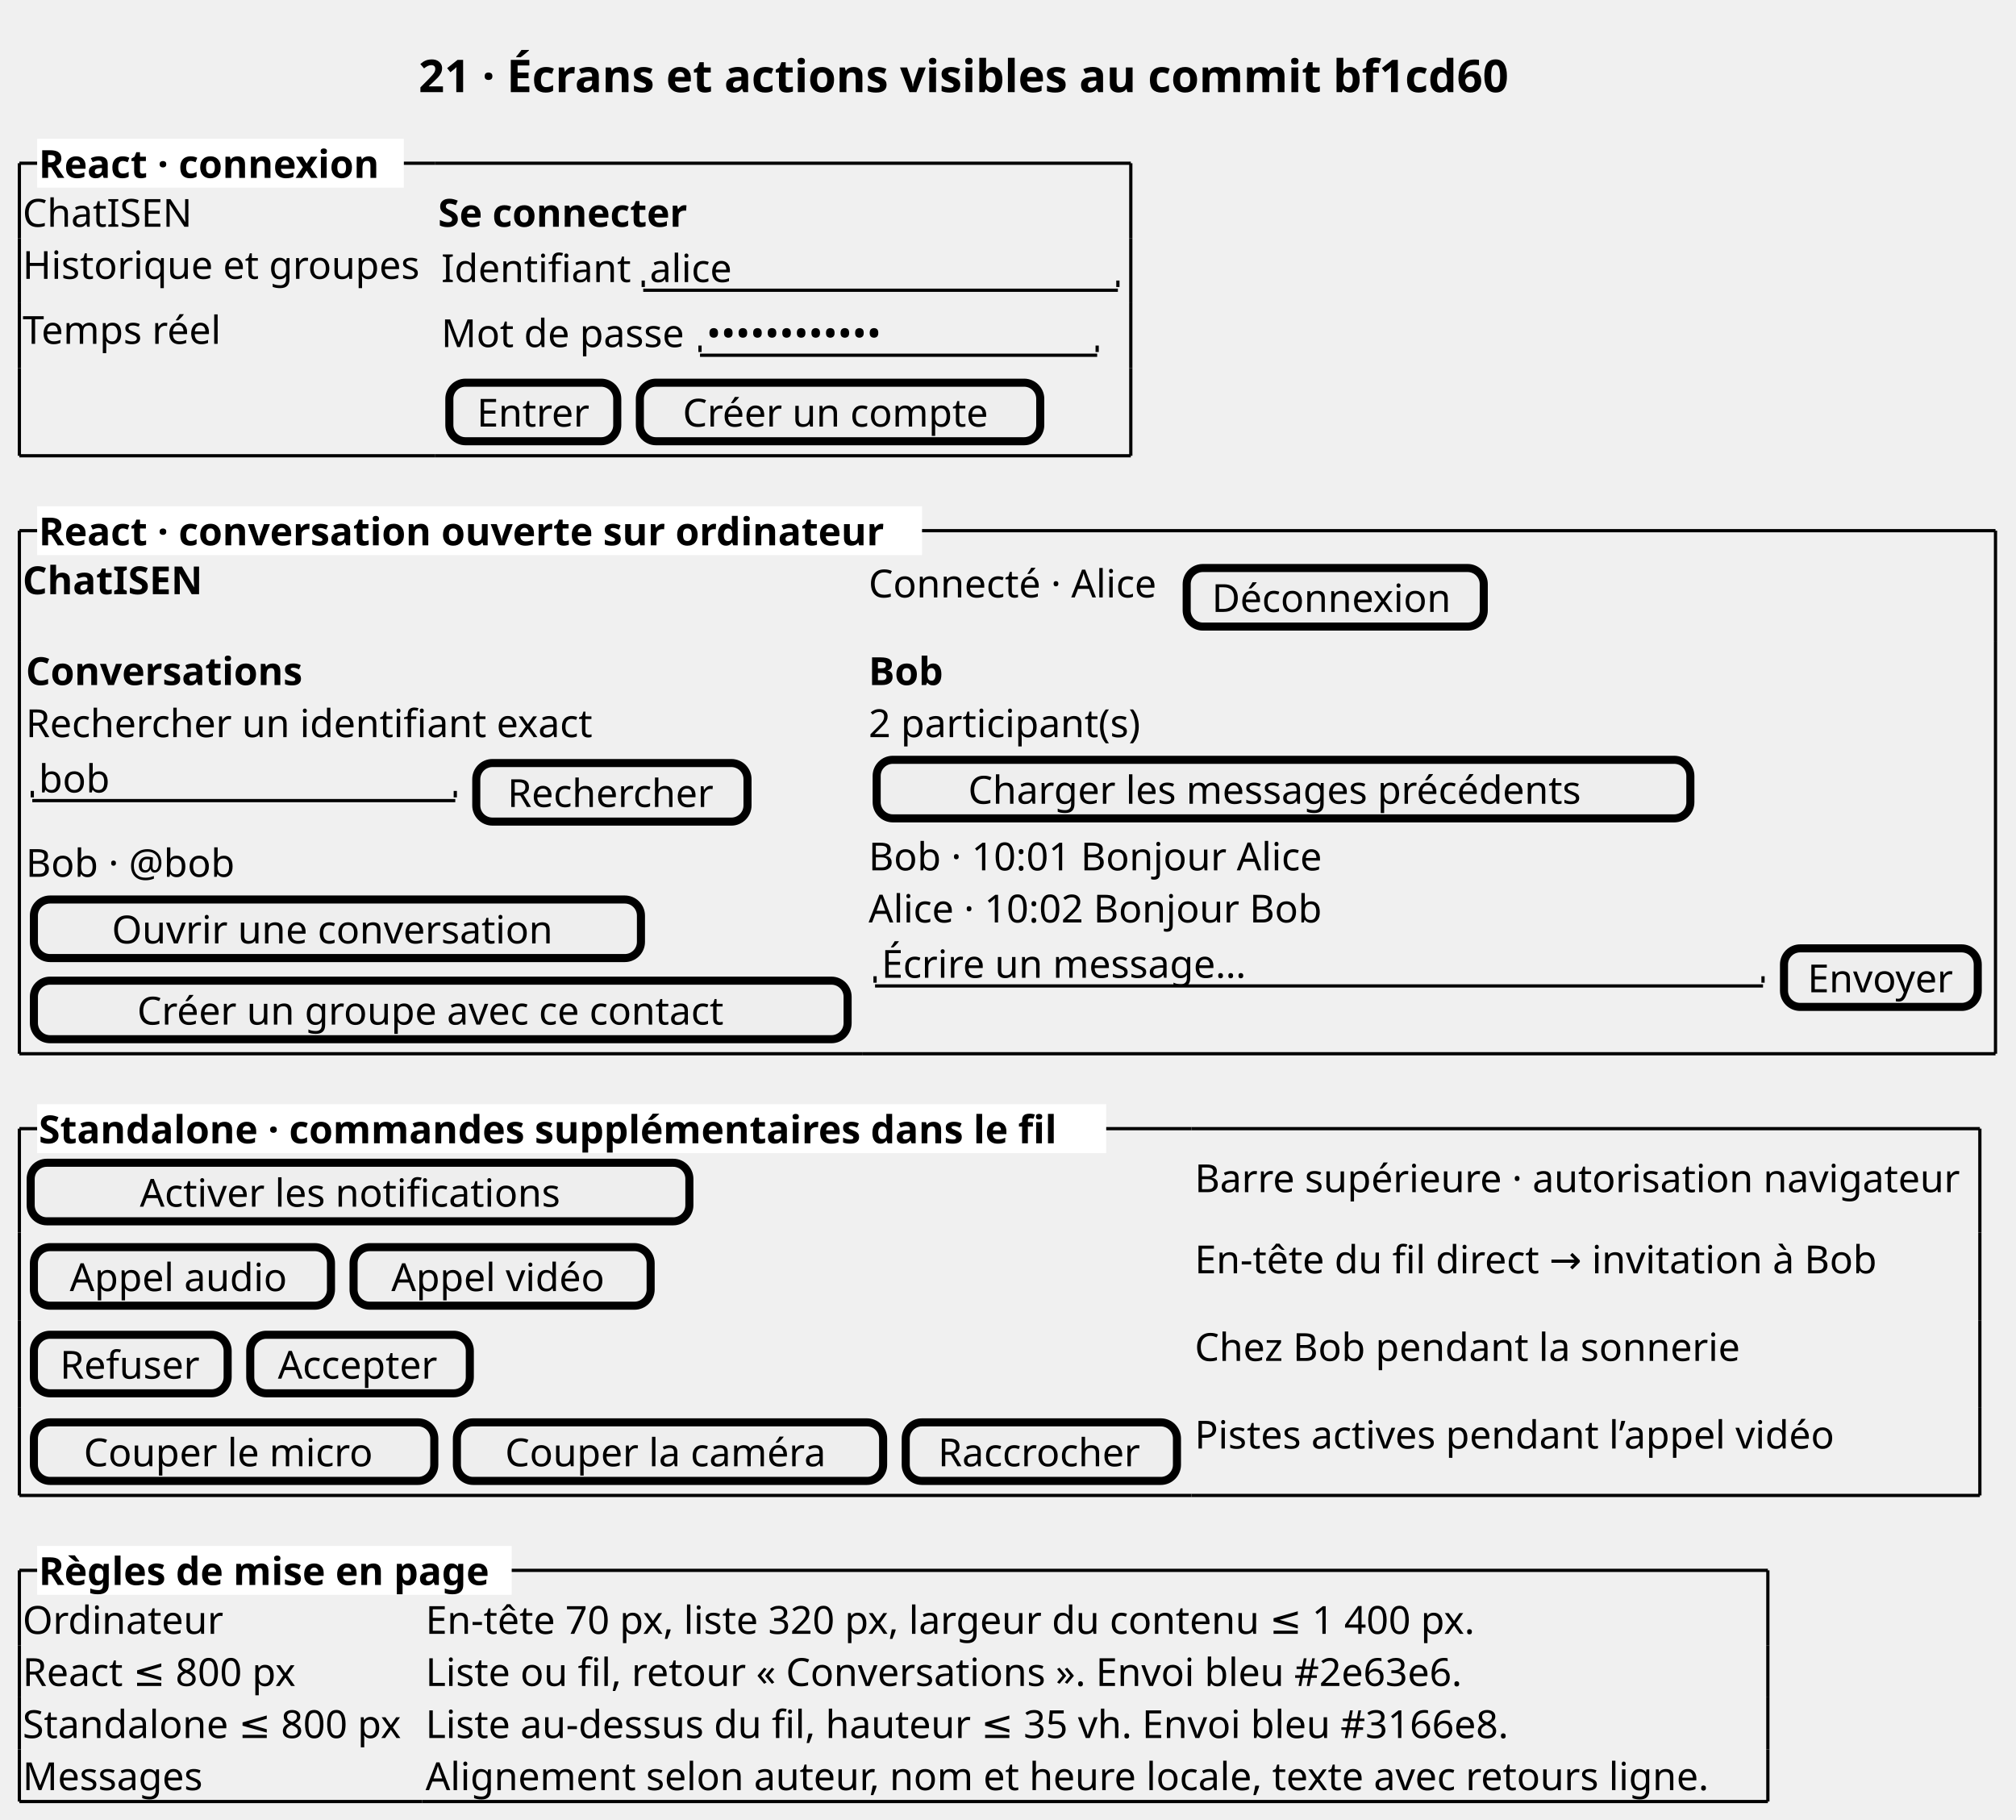
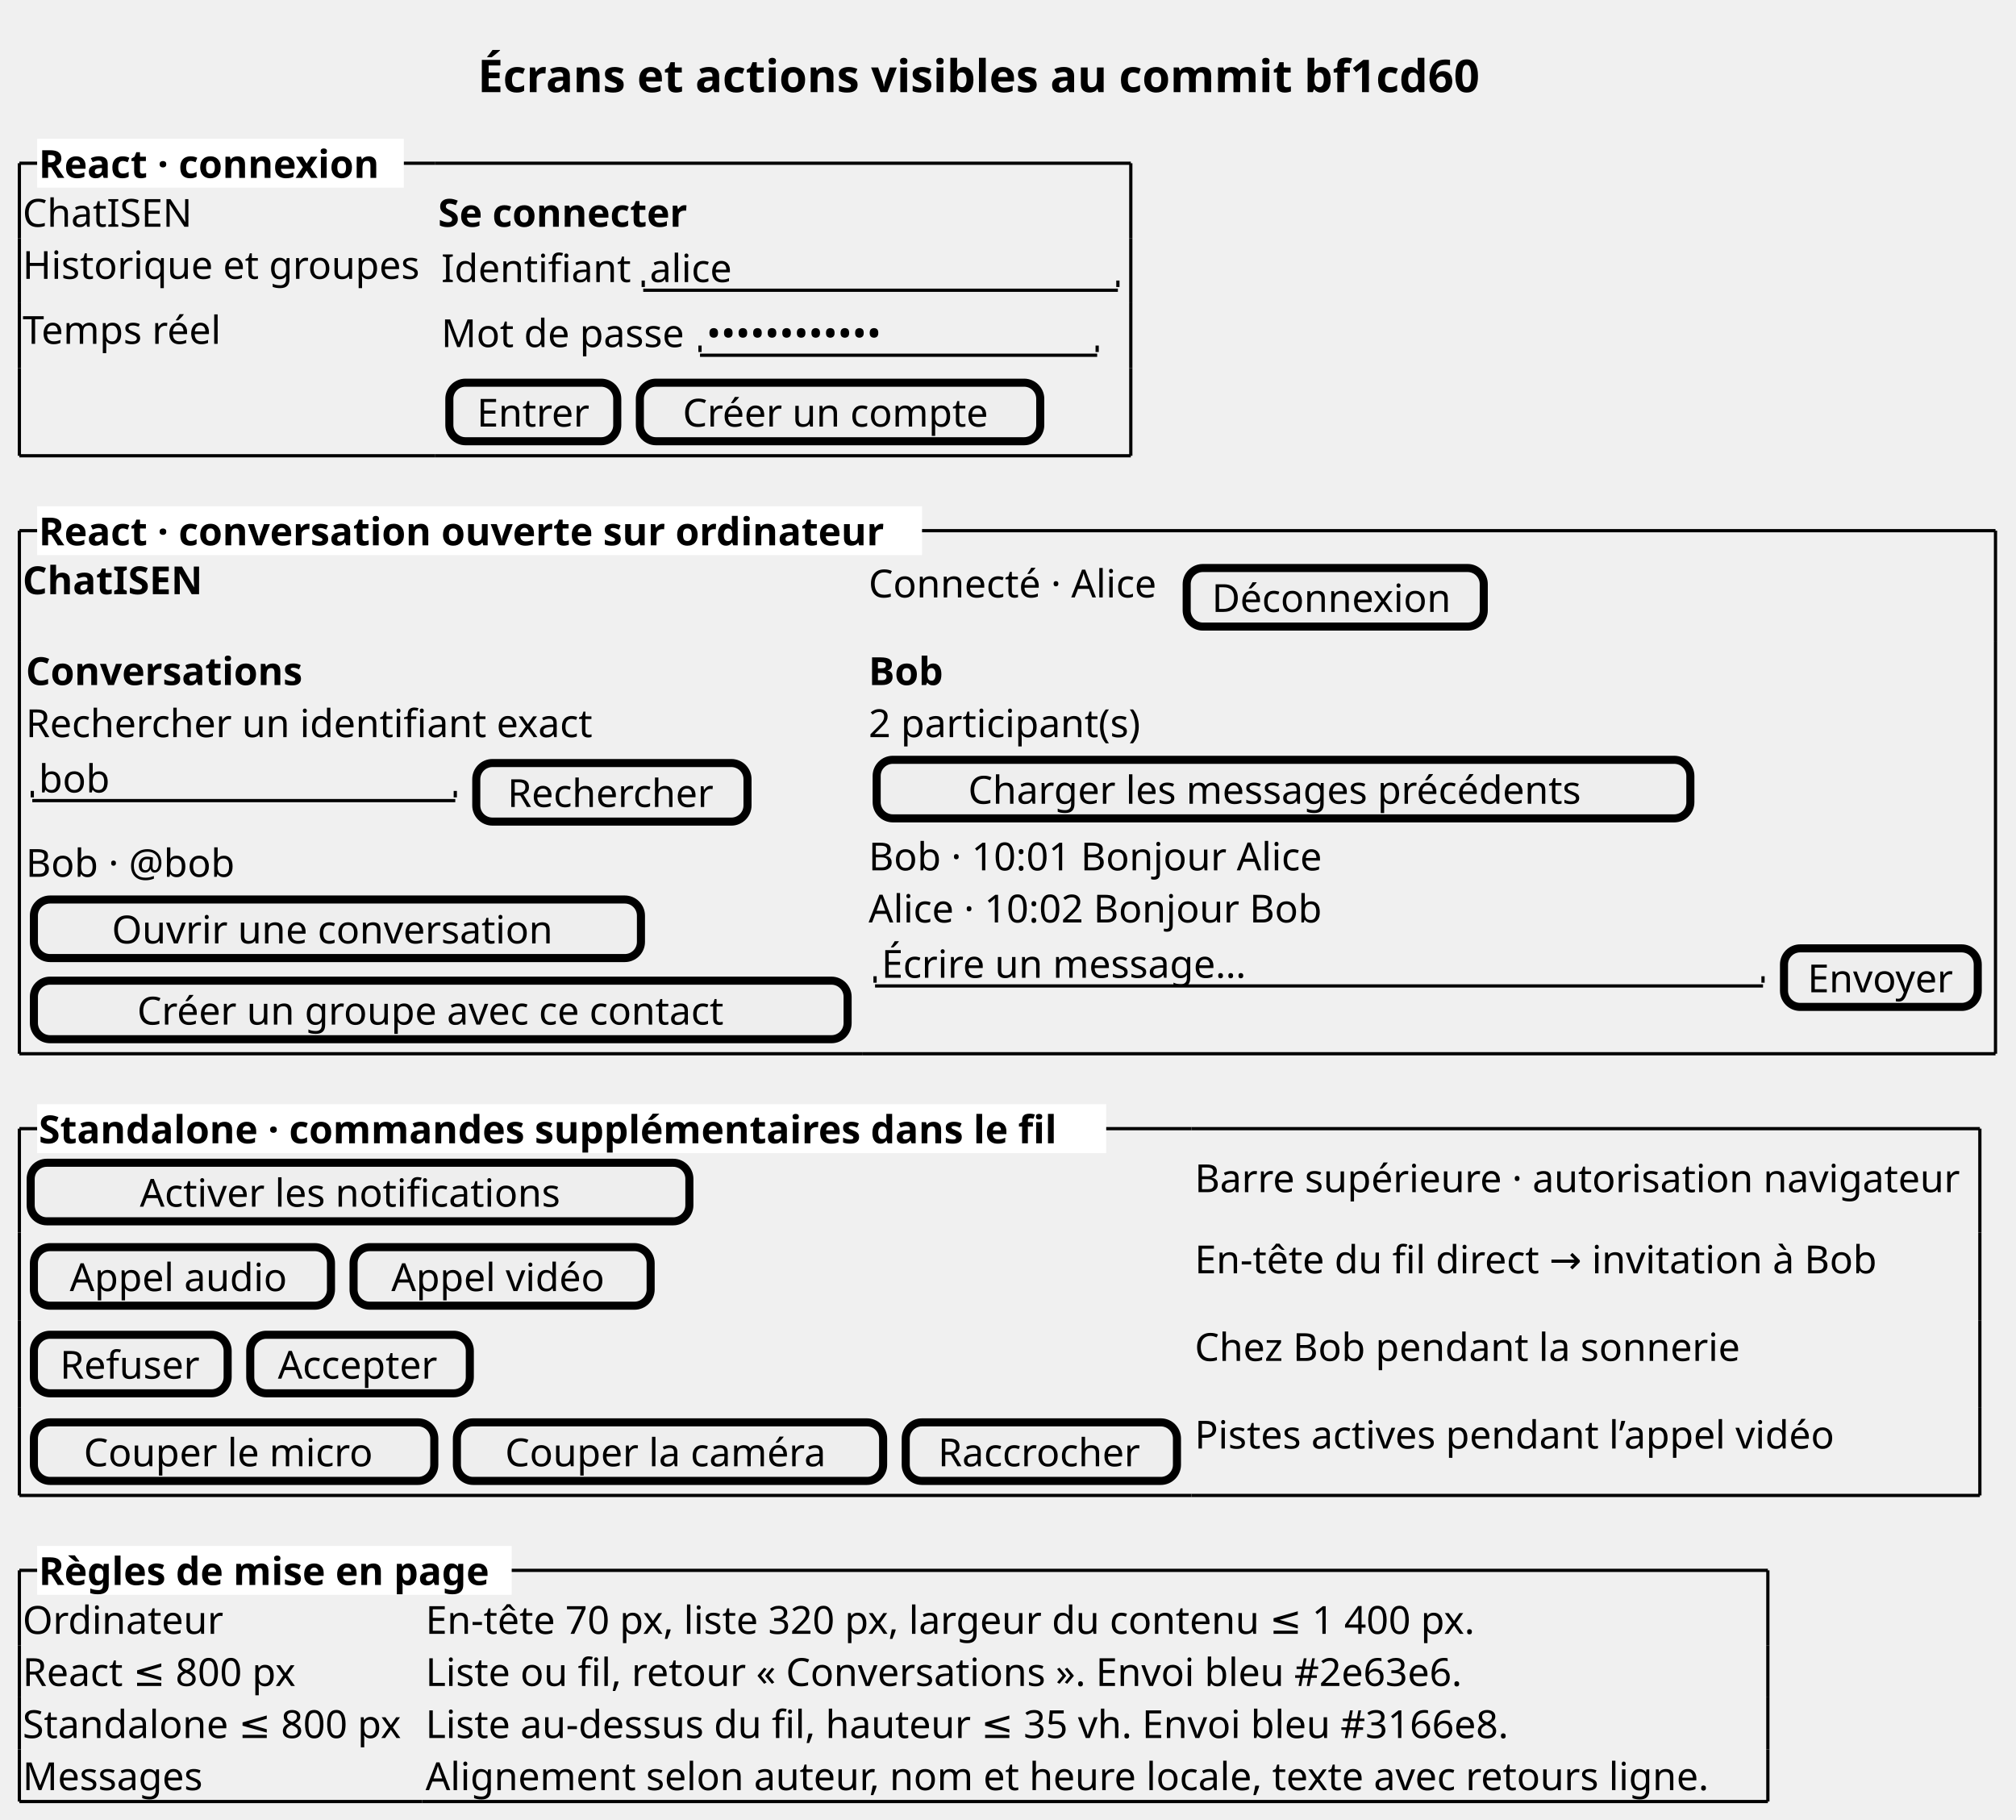
<svg xmlns="http://www.w3.org/2000/svg" contentStyleType="text/css" data-diagram-type="SALT" height="648.6px" preserveAspectRatio="none" style="width:718px;height:648px;background:#FFFFFF;" version="1.1" viewBox="0 0 718 648" width="718.75px" zoomAndPan="magnify">
  <defs />
  <g>
    <g class="title" data-source-line="3">
-       <text fill="#000000" font-family="sans-serif" font-size="16.1" font-weight="bold" lengthAdjust="spacing" textLength="418.27" x="149.09" y="32.815">21 · Écrans et actions visibles au commit bf1cd60</text>
+       <text fill="#000000" font-family="sans-serif" font-size="16.1" font-weight="bold" lengthAdjust="spacing" textLength="376.133" x="170.158" y="32.815">Écrans et actions visibles au commit bf1cd60</text>
    </g>
    <text fill="#000000" font-family="sans-serif" font-size="13.8" lengthAdjust="spacing" textLength="59.977" x="8.05" y="80.756">ChatISEN</text>
    <text fill="#000000" font-family="sans-serif" font-size="13.8" font-weight="bold" lengthAdjust="spacing" textLength="90.185" x="156.011" y="80.756">Se connecter</text>
    <text fill="#000000" font-family="sans-serif" font-size="13.8" lengthAdjust="spacing" textLength="145.661" x="8.05" y="99.309">Historique et groupes</text>
    <text fill="#000000" font-family="sans-serif" font-size="13.8" lengthAdjust="spacing" textLength="68.474" x="157.161" y="100.459">Identifiant</text>
    <text fill="#000000" font-family="sans-serif" font-size="13.8" lengthAdjust="spacing" textLength="30.356" x="231.386" y="100.459">alice</text>
    <line style="stroke:#000000;stroke-width:1.15;" x1="229.086" x2="398.136" y1="103.37" y2="103.37" />
    <line style="stroke:#000000;stroke-width:1.15;" x1="229.086" x2="229.086" y1="99.92" y2="102.22" />
    <line style="stroke:#000000;stroke-width:1.15;" x1="398.136" x2="398.136" y1="99.92" y2="102.22" />
    <text fill="#000000" font-family="sans-serif" font-size="13.8" lengthAdjust="spacing" textLength="74.397" x="8.05" y="122.462">Temps réel</text>
    <text fill="#000000" font-family="sans-serif" font-size="13.8" lengthAdjust="spacing" textLength="88.696" x="157.161" y="123.612">Mot de passe</text>
    <text fill="#000000" font-family="sans-serif" font-size="13.8" lengthAdjust="spacing" textLength="92.827" x="251.607" y="123.612">••••••••••••</text>
    <line style="stroke:#000000;stroke-width:1.15;" x1="249.307" x2="390.757" y1="126.522" y2="126.522" />
    <line style="stroke:#000000;stroke-width:1.15;" x1="249.307" x2="249.307" y1="123.073" y2="125.373" />
    <line style="stroke:#000000;stroke-width:1.15;" x1="390.757" x2="390.757" y1="123.073" y2="125.373" />
    <rect fill="#EEEEEE" height="20.853" rx="5.75" ry="5.75" style="stroke:#000000;stroke-width:2.875;" width="59.8" x="160.036" y="136.298" />
    <text fill="#000000" font-family="sans-serif" font-size="13.8" lengthAdjust="spacing" textLength="40.187" x="169.843" y="151.939">Entrer</text>
    <rect fill="#EEEEEE" height="20.853" rx="5.75" ry="5.75" style="stroke:#000000;stroke-width:2.875;" width="142.6" x="227.886" y="136.298" />
    <text fill="#000000" font-family="sans-serif" font-size="13.8" lengthAdjust="spacing" textLength="112.044" x="243.164" y="151.939">Créer un compte</text>
    <line style="stroke:#000000;stroke-width:1.15;" x1="6.9" x2="154.861" y1="58.138" y2="58.138" />
    <line style="stroke:#000000;stroke-width:1.15;" x1="154.861" x2="402.736" y1="58.138" y2="58.138" />
    <line style="stroke:#000000;stroke-width:1.15;" x1="6.9" x2="154.861" y1="162.325" y2="162.325" />
    <line style="stroke:#000000;stroke-width:1.15;" x1="154.861" x2="402.736" y1="162.325" y2="162.325" />
    <line style="stroke:#000000;stroke-width:1.15;" x1="6.9" x2="6.9" y1="58.138" y2="84.817" />
    <line style="stroke:#000000;stroke-width:1.15;" x1="402.736" x2="402.736" y1="107.97" y2="131.123" />
    <line style="stroke:#000000;stroke-width:1.15;" x1="402.736" x2="402.736" y1="84.817" y2="107.97" />
    <line style="stroke:#000000;stroke-width:1.15;" x1="402.736" x2="402.736" y1="58.138" y2="84.817" />
    <line style="stroke:#000000;stroke-width:1.15;" x1="6.9" x2="6.9" y1="131.123" y2="162.325" />
    <line style="stroke:#000000;stroke-width:1.15;" x1="6.9" x2="6.9" y1="107.97" y2="131.123" />
    <line style="stroke:#000000;stroke-width:1.15;" x1="6.9" x2="6.9" y1="84.817" y2="107.97" />
    <line style="stroke:#000000;stroke-width:1.15;" x1="402.736" x2="402.736" y1="131.123" y2="162.325" />
    <rect fill="#FFFFFF" height="16.253" style="stroke:#FFFFFF;stroke-width:1.15;" width="129.456" x="13.8" y="50.011" />
    <text fill="#000000" font-family="sans-serif" font-size="13.8" font-weight="bold" lengthAdjust="spacing" textLength="129.456" x="13.8" y="63.353">React · connexion</text>
    <text fill="#000000" font-family="sans-serif" font-size="13.8" font-weight="bold" lengthAdjust="spacing" textLength="63.953" x="8.05" y="211.623">ChatISEN</text>
    <text fill="#000000" font-family="sans-serif" font-size="13.8" lengthAdjust="spacing" textLength="108.116" x="309.35" y="212.773">Connecté · Alice</text>
    <rect fill="#EEEEEE" height="20.853" rx="5.75" ry="5.75" style="stroke:#000000;stroke-width:2.875;" width="105.8" x="422.641" y="202.306" />
    <text fill="#000000" font-family="sans-serif" font-size="13.8" lengthAdjust="spacing" textLength="87.881" x="431.6" y="217.947">Déconnexion</text>
    <text fill="#000000" font-family="sans-serif" font-size="13.8" font-weight="bold" lengthAdjust="spacing" textLength="101.93" x="9.2" y="243.975">Conversations</text>
    <text fill="#000000" font-family="sans-serif" font-size="13.8" lengthAdjust="spacing" textLength="209.069" x="9.2" y="262.528">Rechercher un identifiant exact</text>
    <text fill="#000000" font-family="sans-serif" font-size="13.8" lengthAdjust="spacing" textLength="25.848" x="13.8" y="282.231">bob</text>
    <line style="stroke:#000000;stroke-width:1.15;" x1="11.5" x2="162.15" y1="285.142" y2="285.142" />
    <line style="stroke:#000000;stroke-width:1.15;" x1="11.5" x2="11.5" y1="281.692" y2="283.992" />
    <line style="stroke:#000000;stroke-width:1.15;" x1="162.15" x2="162.15" y1="281.692" y2="283.992" />
    <rect fill="#EEEEEE" height="20.853" rx="5.75" ry="5.75" style="stroke:#000000;stroke-width:2.875;" width="96.6" x="169.625" y="271.764" />
    <text fill="#000000" font-family="sans-serif" font-size="13.8" lengthAdjust="spacing" textLength="74.35" x="180.75" y="287.406">Rechercher</text>
    <text fill="#000000" font-family="sans-serif" font-size="13.8" lengthAdjust="spacing" textLength="75.893" x="9.2" y="312.283">Bob · @bob</text>
    <rect fill="#EEEEEE" height="20.853" rx="5.75" ry="5.75" style="stroke:#000000;stroke-width:2.875;" width="216.2" x="12.075" y="320.369" />
    <text fill="#000000" font-family="sans-serif" font-size="13.8" lengthAdjust="spacing" textLength="160.695" x="39.828" y="336.011">Ouvrir une conversation</text>
    <rect fill="#EEEEEE" height="20.853" rx="5.75" ry="5.75" style="stroke:#000000;stroke-width:2.875;" width="289.8" x="12.075" y="349.272" />
    <text fill="#000000" font-family="sans-serif" font-size="13.8" lengthAdjust="spacing" textLength="216.245" x="48.852" y="364.914">Créer un groupe avec ce contact</text>
    <text fill="#000000" font-family="sans-serif" font-size="13.8" font-weight="bold" lengthAdjust="spacing" textLength="26.65" x="309.35" y="243.975">Bob</text>
    <text fill="#000000" font-family="sans-serif" font-size="13.8" lengthAdjust="spacing" textLength="101.297" x="309.35" y="262.528">2 participant(s)</text>
    <rect fill="#EEEEEE" height="20.853" rx="5.75" ry="5.75" style="stroke:#000000;stroke-width:2.875;" width="289.8" x="312.225" y="270.614" />
    <text fill="#000000" font-family="sans-serif" font-size="13.8" lengthAdjust="spacing" textLength="224.634" x="344.808" y="286.256">Charger les messages précédents</text>
    <text fill="#000000" font-family="sans-serif" font-size="13.8" lengthAdjust="spacing" textLength="179.056" x="309.35" y="309.983">Bob · 10:01   Bonjour Alice</text>
    <text fill="#000000" font-family="sans-serif" font-size="13.8" lengthAdjust="spacing" textLength="179.056" x="309.35" y="328.536">Alice · 10:02   Bonjour Bob</text>
    <text fill="#000000" font-family="sans-serif" font-size="13.8" lengthAdjust="spacing" textLength="135.736" x="313.95" y="348.239">Écrire un message…</text>
    <line style="stroke:#000000;stroke-width:1.15;" x1="311.65" x2="627.9" y1="351.15" y2="351.15" />
    <line style="stroke:#000000;stroke-width:1.15;" x1="311.65" x2="311.65" y1="347.7" y2="350" />
    <line style="stroke:#000000;stroke-width:1.15;" x1="627.9" x2="627.9" y1="347.7" y2="350" />
    <rect fill="#EEEEEE" height="20.853" rx="5.75" ry="5.75" style="stroke:#000000;stroke-width:2.875;" width="69" x="635.375" y="337.772" />
    <text fill="#000000" font-family="sans-serif" font-size="13.8" lengthAdjust="spacing" textLength="52.208" x="643.771" y="353.414">Envoyer</text>
    <line style="stroke:#000000;stroke-width:1.15;" x1="6.9" x2="307.05" y1="189.004" y2="189.004" />
    <line style="stroke:#000000;stroke-width:1.15;" x1="307.05" x2="710.7" y1="189.004" y2="189.004" />
    <line style="stroke:#000000;stroke-width:1.15;" x1="6.9" x2="307.05" y1="375.3" y2="375.3" />
    <line style="stroke:#000000;stroke-width:1.15;" x1="307.05" x2="710.7" y1="375.3" y2="375.3" />
    <line style="stroke:#000000;stroke-width:1.15;" x1="6.9" x2="6.9" y1="189.004" y2="228.333" />
    <line style="stroke:#000000;stroke-width:1.15;" x1="710.7" x2="710.7" y1="228.333" y2="375.3" />
    <line style="stroke:#000000;stroke-width:1.15;" x1="710.7" x2="710.7" y1="189.004" y2="228.333" />
    <line style="stroke:#000000;stroke-width:1.15;" x1="6.9" x2="6.9" y1="228.333" y2="375.3" />
    <rect fill="#FFFFFF" height="16.253" style="stroke:#FFFFFF;stroke-width:1.15;" width="314.004" x="13.8" y="180.878" />
    <text fill="#000000" font-family="sans-serif" font-size="13.8" font-weight="bold" lengthAdjust="spacing" textLength="314.004" x="13.8" y="194.22">React · conversation ouverte sur ordinateur</text>
    <rect fill="#EEEEEE" height="20.853" rx="5.75" ry="5.75" style="stroke:#000000;stroke-width:2.875;" width="234.6" x="10.925" y="414.13" />
    <text fill="#000000" font-family="sans-serif" font-size="13.8" lengthAdjust="spacing" textLength="156.833" x="49.808" y="429.772">Activer les notifications</text>
    <text fill="#000000" font-family="sans-serif" font-size="13.8" lengthAdjust="spacing" textLength="278.48" x="425.5" y="424.597">Barre supérieure · autorisation navigateur</text>
    <rect fill="#EEEEEE" height="20.853" rx="5.75" ry="5.75" style="stroke:#000000;stroke-width:2.875;" width="105.8" x="12.075" y="444.183" />
    <text fill="#000000" font-family="sans-serif" font-size="13.8" lengthAdjust="spacing" textLength="80.273" x="24.838" y="459.825">Appel audio</text>
    <rect fill="#EEEEEE" height="20.853" rx="5.75" ry="5.75" style="stroke:#000000;stroke-width:2.875;" width="105.8" x="125.925" y="444.183" />
    <text fill="#000000" font-family="sans-serif" font-size="13.8" lengthAdjust="spacing" textLength="78.919" x="139.366" y="459.825">Appel vidéo</text>
    <text fill="#000000" font-family="sans-serif" font-size="13.8" lengthAdjust="spacing" textLength="258.015" x="425.5" y="453.5">En-tête du fil direct → invitation à Bob</text>
    <rect fill="#EEEEEE" height="20.853" rx="5.75" ry="5.75" style="stroke:#000000;stroke-width:2.875;" width="69" x="12.075" y="475.386" />
    <text fill="#000000" font-family="sans-serif" font-size="13.8" lengthAdjust="spacing" textLength="50.423" x="21.364" y="491.027">Refuser</text>
    <rect fill="#EEEEEE" height="20.853" rx="5.75" ry="5.75" style="stroke:#000000;stroke-width:2.875;" width="78.2" x="89.125" y="475.386" />
    <text fill="#000000" font-family="sans-serif" font-size="13.8" lengthAdjust="spacing" textLength="58.529" x="98.961" y="491.027">Accepter</text>
    <text fill="#000000" font-family="sans-serif" font-size="13.8" lengthAdjust="spacing" textLength="200.511" x="425.5" y="484.702">Chez Bob pendant la sonnerie</text>
    <rect fill="#EEEEEE" height="20.853" rx="5.75" ry="5.75" style="stroke:#000000;stroke-width:2.875;" width="142.6" x="12.075" y="506.589" />
    <text fill="#000000" font-family="sans-serif" font-size="13.8" lengthAdjust="spacing" textLength="107.085" x="29.833" y="522.23">Couper le micro</text>
    <rect fill="#EEEEEE" height="20.853" rx="5.75" ry="5.75" style="stroke:#000000;stroke-width:2.875;" width="151.8" x="162.725" y="506.589" />
    <text fill="#000000" font-family="sans-serif" font-size="13.8" lengthAdjust="spacing" textLength="117.482" x="179.884" y="522.23">Couper la caméra</text>
    <rect fill="#EEEEEE" height="20.853" rx="5.75" ry="5.75" style="stroke:#000000;stroke-width:2.875;" width="96.6" x="322.575" y="506.589" />
    <text fill="#000000" font-family="sans-serif" font-size="13.8" lengthAdjust="spacing" textLength="73.575" x="334.087" y="522.23">Raccrocher</text>
    <text fill="#000000" font-family="sans-serif" font-size="13.8" lengthAdjust="spacing" textLength="237.686" x="425.5" y="515.905">Pistes actives pendant l’appel vidéo</text>
    <line style="stroke:#000000;stroke-width:1.15;" x1="6.9" x2="424.35" y1="401.979" y2="401.979" />
    <line style="stroke:#000000;stroke-width:1.15;" x1="424.35" x2="705.13" y1="401.979" y2="401.979" />
    <line style="stroke:#000000;stroke-width:1.15;" x1="6.9" x2="424.35" y1="532.616" y2="532.616" />
    <line style="stroke:#000000;stroke-width:1.15;" x1="424.35" x2="705.13" y1="532.616" y2="532.616" />
    <line style="stroke:#000000;stroke-width:1.15;" x1="6.9" x2="6.9" y1="401.979" y2="439.008" />
    <line style="stroke:#000000;stroke-width:1.15;" x1="705.13" x2="705.13" y1="470.211" y2="501.413" />
    <line style="stroke:#000000;stroke-width:1.15;" x1="705.13" x2="705.13" y1="439.008" y2="470.211" />
    <line style="stroke:#000000;stroke-width:1.15;" x1="705.13" x2="705.13" y1="401.979" y2="439.008" />
    <line style="stroke:#000000;stroke-width:1.15;" x1="6.9" x2="6.9" y1="501.413" y2="532.616" />
    <line style="stroke:#000000;stroke-width:1.15;" x1="6.9" x2="6.9" y1="470.211" y2="501.413" />
    <line style="stroke:#000000;stroke-width:1.15;" x1="6.9" x2="6.9" y1="439.008" y2="470.211" />
    <line style="stroke:#000000;stroke-width:1.15;" x1="705.13" x2="705.13" y1="501.413" y2="532.616" />
    <rect fill="#FFFFFF" height="16.253" style="stroke:#FFFFFF;stroke-width:1.15;" width="379.601" x="13.8" y="393.853" />
    <text fill="#000000" font-family="sans-serif" font-size="13.8" font-weight="bold" lengthAdjust="spacing" textLength="379.601" x="13.8" y="407.194">Standalone · commandes supplémentaires dans le fil</text>
    <text fill="#000000" font-family="sans-serif" font-size="13.8" lengthAdjust="spacing" textLength="72.288" x="8.05" y="581.913">Ordinateur</text>
    <text fill="#000000" font-family="sans-serif" font-size="13.8" lengthAdjust="spacing" textLength="403.145" x="151.557" y="581.913">En-tête 70 px, liste 320 px, largeur du contenu ≤ 1 400 px.</text>
    <text fill="#000000" font-family="sans-serif" font-size="13.8" lengthAdjust="spacing" textLength="103.668" x="8.05" y="600.466">React ≤ 800 px</text>
    <text fill="#000000" font-family="sans-serif" font-size="13.8" lengthAdjust="spacing" textLength="387.903" x="151.557" y="600.466">Liste ou fil, retour « Conversations ». Envoi bleu #2e63e6.</text>
    <text fill="#000000" font-family="sans-serif" font-size="13.8" lengthAdjust="spacing" textLength="141.207" x="8.05" y="619.019">Standalone ≤ 800 px</text>
    <text fill="#000000" font-family="sans-serif" font-size="13.8" lengthAdjust="spacing" textLength="409.081" x="151.557" y="619.019">Liste au-dessus du fil, hauteur ≤ 35 vh. Envoi bleu #3166e8.</text>
    <text fill="#000000" font-family="sans-serif" font-size="13.8" lengthAdjust="spacing" textLength="64.593" x="8.05" y="637.572">Messages</text>
    <text fill="#000000" font-family="sans-serif" font-size="13.8" lengthAdjust="spacing" textLength="476.915" x="151.557" y="637.572">Alignement selon auteur, nom et heure locale, texte avec retours ligne.</text>
    <line style="stroke:#000000;stroke-width:1.15;" x1="6.9" x2="150.407" y1="559.295" y2="559.295" />
    <line style="stroke:#000000;stroke-width:1.15;" x1="150.407" x2="629.623" y1="559.295" y2="559.295" />
    <line style="stroke:#000000;stroke-width:1.15;" x1="6.9" x2="150.407" y1="641.633" y2="641.633" />
    <line style="stroke:#000000;stroke-width:1.15;" x1="150.407" x2="629.623" y1="641.633" y2="641.633" />
    <line style="stroke:#000000;stroke-width:1.15;" x1="6.9" x2="6.9" y1="559.295" y2="585.974" />
    <line style="stroke:#000000;stroke-width:1.15;" x1="629.623" x2="629.623" y1="604.527" y2="623.08" />
    <line style="stroke:#000000;stroke-width:1.15;" x1="629.623" x2="629.623" y1="585.974" y2="604.527" />
    <line style="stroke:#000000;stroke-width:1.15;" x1="629.623" x2="629.623" y1="559.295" y2="585.974" />
    <line style="stroke:#000000;stroke-width:1.15;" x1="6.9" x2="6.9" y1="623.08" y2="641.633" />
    <line style="stroke:#000000;stroke-width:1.15;" x1="6.9" x2="6.9" y1="604.527" y2="623.08" />
    <line style="stroke:#000000;stroke-width:1.15;" x1="6.9" x2="6.9" y1="585.974" y2="604.527" />
    <line style="stroke:#000000;stroke-width:1.15;" x1="629.623" x2="629.623" y1="623.08" y2="641.633" />
    <rect fill="#FFFFFF" height="16.253" style="stroke:#FFFFFF;stroke-width:1.15;" width="167.864" x="13.8" y="551.169" />
    <text fill="#000000" font-family="sans-serif" font-size="13.8" font-weight="bold" lengthAdjust="spacing" textLength="167.864" x="13.8" y="564.511">Règles de mise en page</text>
  </g>
</svg>
